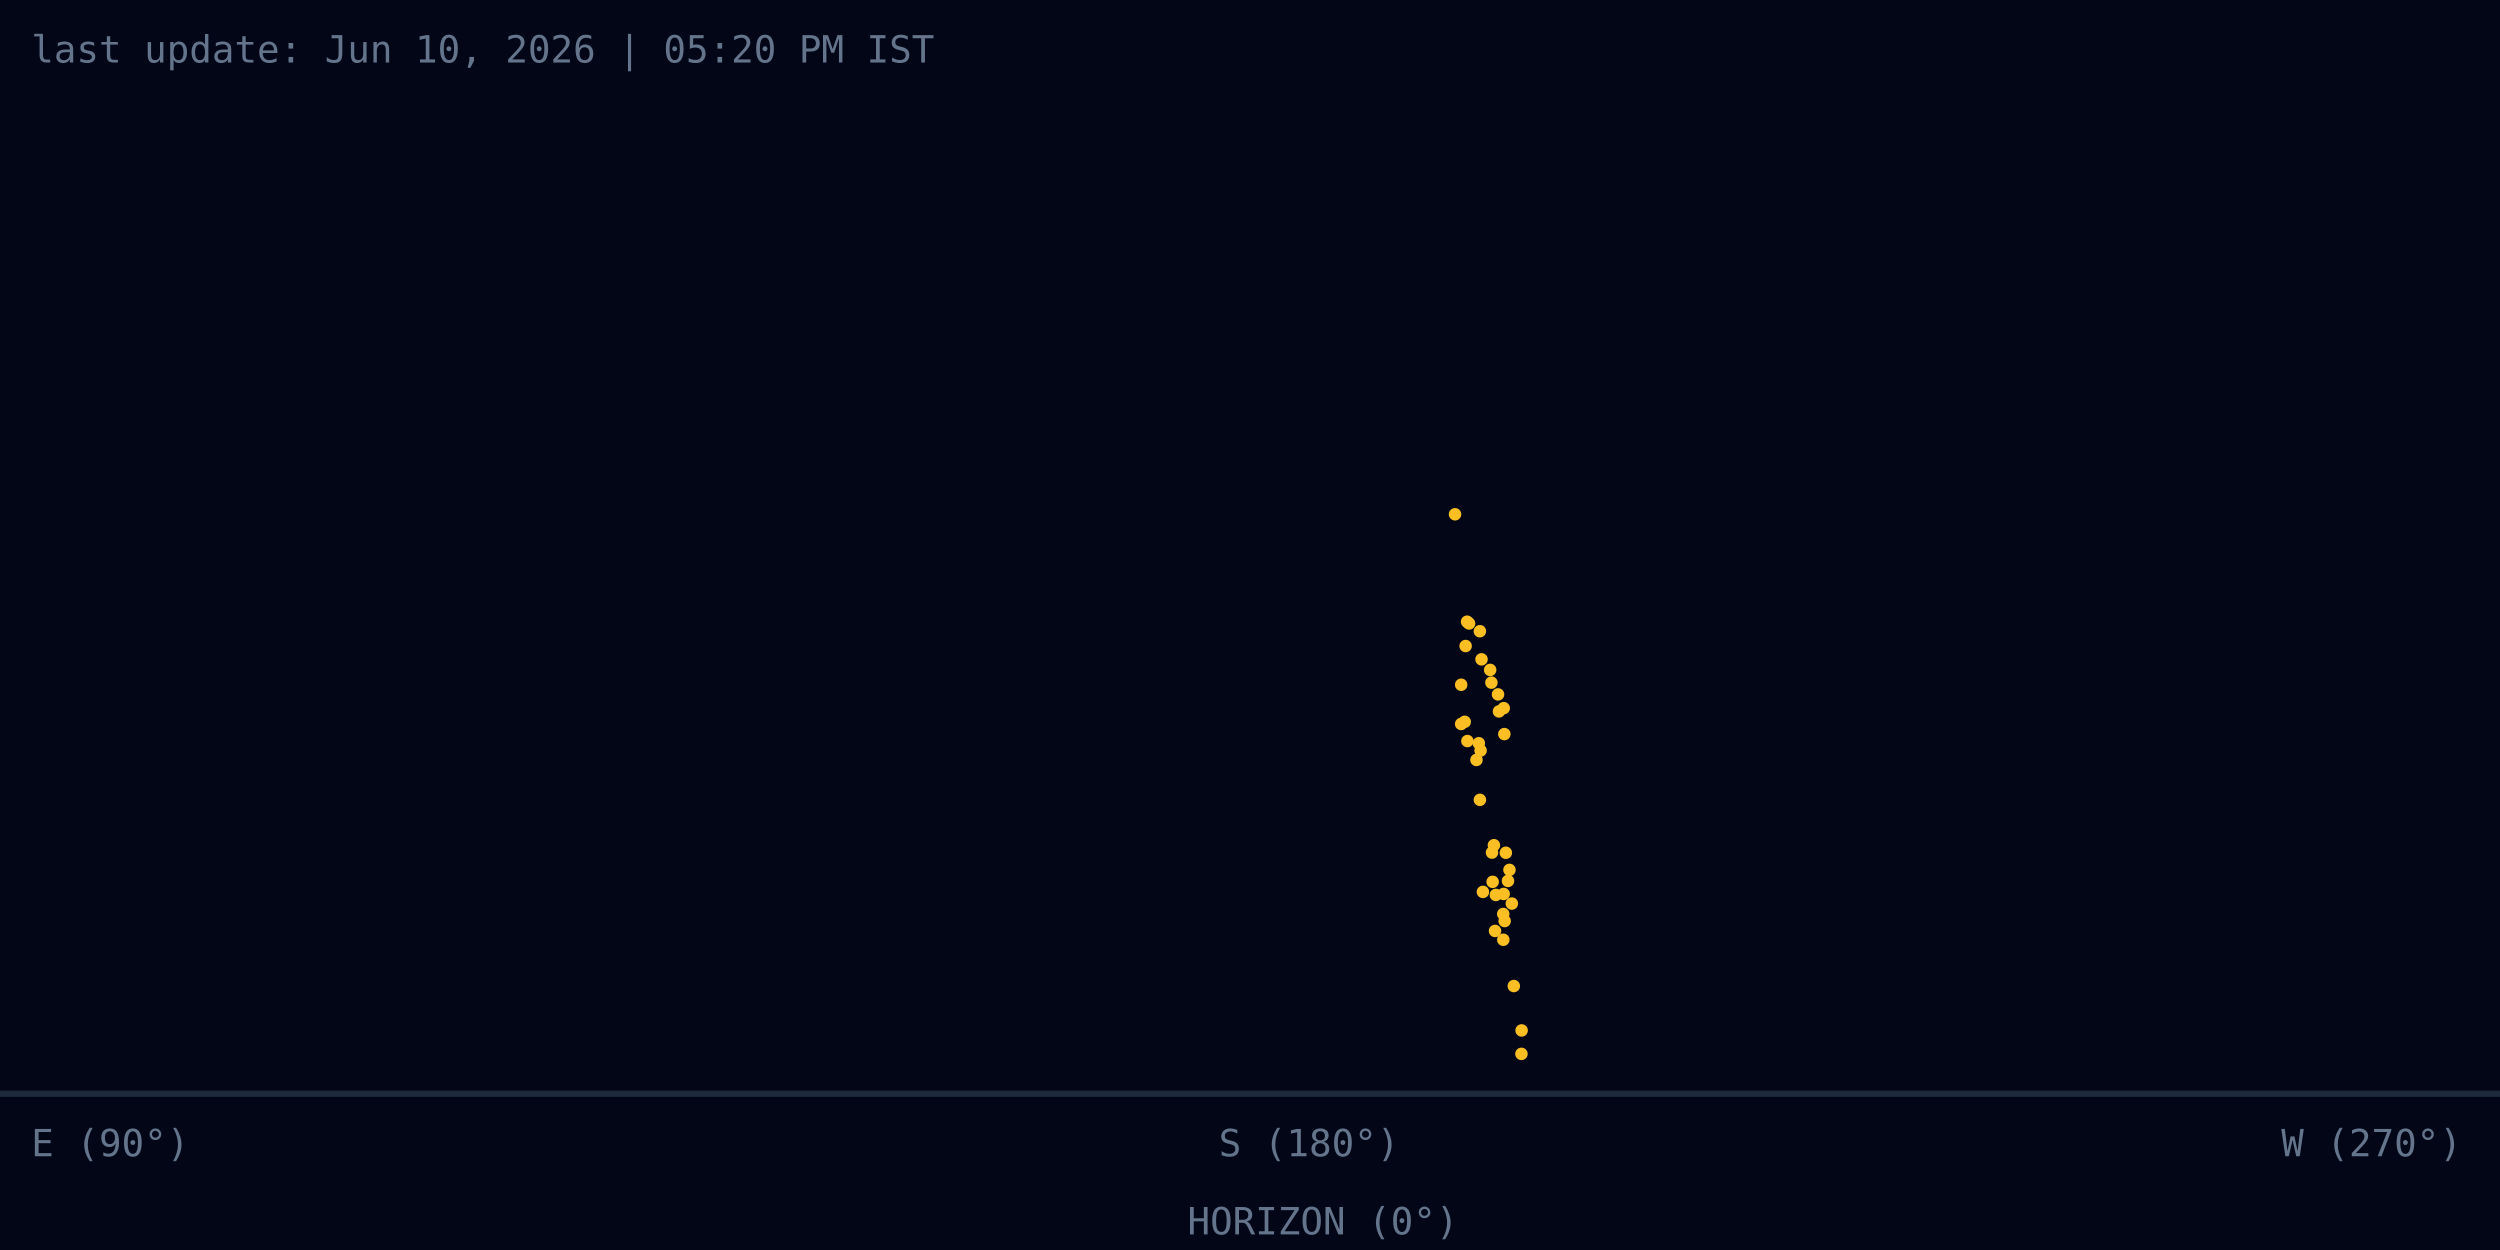
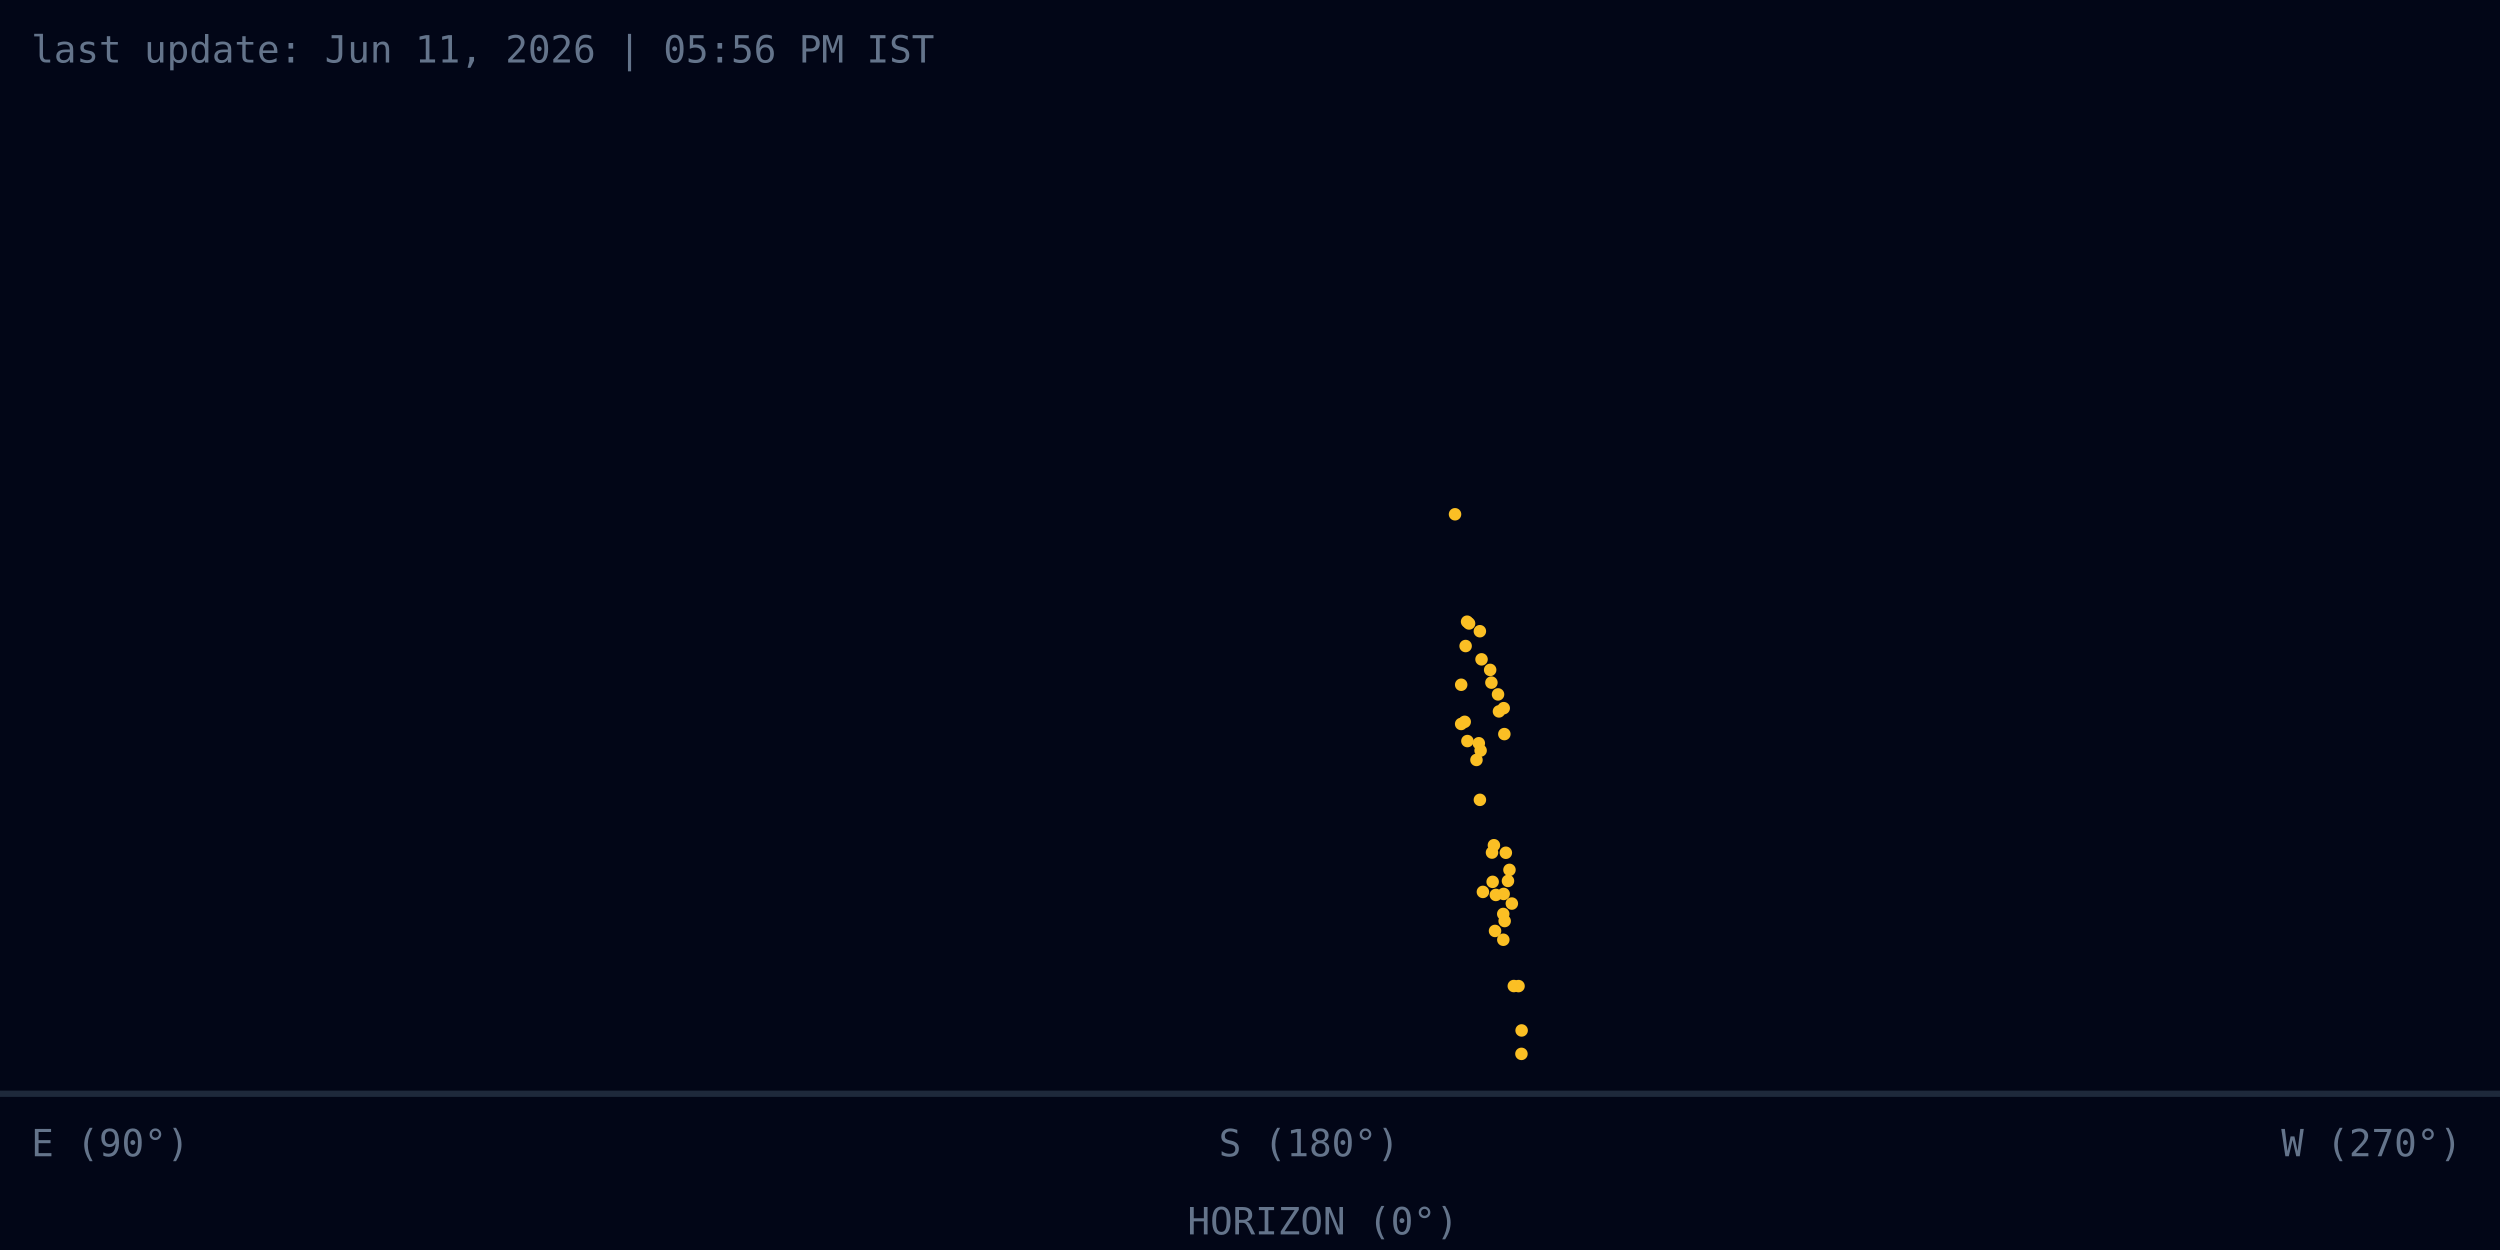
<svg xmlns="http://www.w3.org/2000/svg" width="800" height="400" viewBox="0 0 800 400">
  <rect width="800" height="400" fill="#020617" />
-   <text id="last-update" x="10" y="20" fill="#64748b" font-family="monospace">last update: Jun 10, 2026 | 05:20 PM IST</text>
+   <text id="last-update" x="10" y="20" fill="#64748b" font-family="monospace">last update: Jun 11, 2026 | 05:56 PM IST</text>
  <line x1="0" y1="350" x2="800" y2="350" stroke="#1e293b" stroke-width="2" />
  <text x="380" y="395" fill="#64748b" font-size="12" font-family="monospace">HORIZON (0°)</text>
  <text x="730" y="370" fill="#64748b" font-size="12" font-family="monospace">W (270°)</text>
  <text x="390" y="370" fill="#64748b" font-size="12" font-family="monospace">S (180°)</text>
  <text x="10" y="370" fill="#64748b" font-size="12" font-family="monospace">E (90°)</text>
  <g id="analemma-points">
    <circle cx=" 465.61" cy=" 164.57" r="2" fill="#fbbf24">
 </circle>
    <circle cx=" 467.57" cy=" 231.67" r="2" fill="#fbbf24">
 </circle>
    <circle cx=" 467.58" cy=" 219.12" r="2" fill="#fbbf24">
 </circle>
    <circle cx=" 468.71" cy=" 230.98" r="2" fill="#fbbf24">
 </circle>
    <circle cx=" 469.57" cy=" 237.14" r="2" fill="#fbbf24">
 </circle>
    <circle cx=" 469.00" cy=" 206.73" r="2" fill="#fbbf24">
 </circle>
    <circle cx=" 469.47" cy=" 198.94" r="2" fill="#fbbf24">
 </circle>
    <circle cx=" 470.10" cy=" 199.51" r="2" fill="#fbbf24">
 </circle>
    <circle cx=" 474.53" cy=" 285.41" r="2" fill="#fbbf24">
 </circle>
    <circle cx=" 472.47" cy=" 243.18" r="2" fill="#fbbf24">
 </circle>
    <circle cx=" 473.57" cy=" 255.95" r="2" fill="#fbbf24">
 </circle>
    <circle cx=" 473.22" cy=" 237.84" r="2" fill="#fbbf24">
 </circle>
    <circle cx=" 473.79" cy=" 240.17" r="2" fill="#fbbf24">
 </circle>
    <circle cx=" 473.56" cy=" 201.99" r="2" fill="#fbbf24">
 </circle>
    <circle cx=" 474.09" cy=" 210.99" r="2" fill="#fbbf24">
 </circle>
    <circle cx=" 478.41" cy=" 297.90" r="2" fill="#fbbf24">
 </circle>
    <circle cx=" 477.65" cy=" 282.19" r="2" fill="#fbbf24">
 </circle>
    <circle cx=" 477.44" cy=" 272.82" r="2" fill="#fbbf24">
 </circle>
    <circle cx=" 478.67" cy=" 286.38" r="2" fill="#fbbf24">
 </circle>
    <circle cx=" 478.05" cy=" 270.47" r="2" fill="#fbbf24">
 </circle>
    <circle cx=" 476.85" cy=" 214.37" r="2" fill="#fbbf24">
 </circle>
    <circle cx=" 477.25" cy=" 218.44" r="2" fill="#fbbf24">
 </circle>
    <circle cx=" 481.06" cy=" 300.72" r="2" fill="#fbbf24">
 </circle>
    <circle cx=" 481.04" cy=" 292.47" r="2" fill="#fbbf24">
 </circle>
    <circle cx=" 481.49" cy=" 294.73" r="2" fill="#fbbf24">
 </circle>
    <circle cx=" 481.17" cy=" 286.06" r="2" fill="#fbbf24">
 </circle>
    <circle cx=" 479.37" cy=" 222.21" r="2" fill="#fbbf24">
 </circle>
    <circle cx=" 479.67" cy=" 227.65" r="2" fill="#fbbf24">
 </circle>
    <circle cx=" 498.29" cy=" 411.31" r="2" fill="#fbbf24">
 </circle>
    <circle cx=" 498.34" cy=" 411.53" r="2" fill="#fbbf24">
 </circle>
    <circle cx=" 484.42" cy=" 315.53" r="2" fill="#fbbf24">
 </circle>
    <circle cx=" 486.86" cy=" 337.24" r="2" fill="#fbbf24">
 </circle>
    <circle cx=" 481.87" cy=" 272.88" r="2" fill="#fbbf24">
 </circle>
    <circle cx=" 482.55" cy=" 281.90" r="2" fill="#fbbf24">
 </circle>
    <circle cx=" 481.19" cy=" 226.61" r="2" fill="#fbbf24">
 </circle>
    <circle cx=" 481.39" cy=" 234.91" r="2" fill="#fbbf24">
 </circle>
    <circle cx=" 486.92" cy=" 329.74" r="2" fill="#fbbf24">
 </circle>
    <circle cx=" 483.03" cy=" 278.36" r="2" fill="#fbbf24">
 </circle>
    <circle cx=" 483.79" cy=" 289.14" r="2" fill="#fbbf24">
 </circle>
+     <circle cx=" 485.93" cy=" 315.55" r="2" fill="#fbbf24">
+  </circle>
  </g>
</svg>
